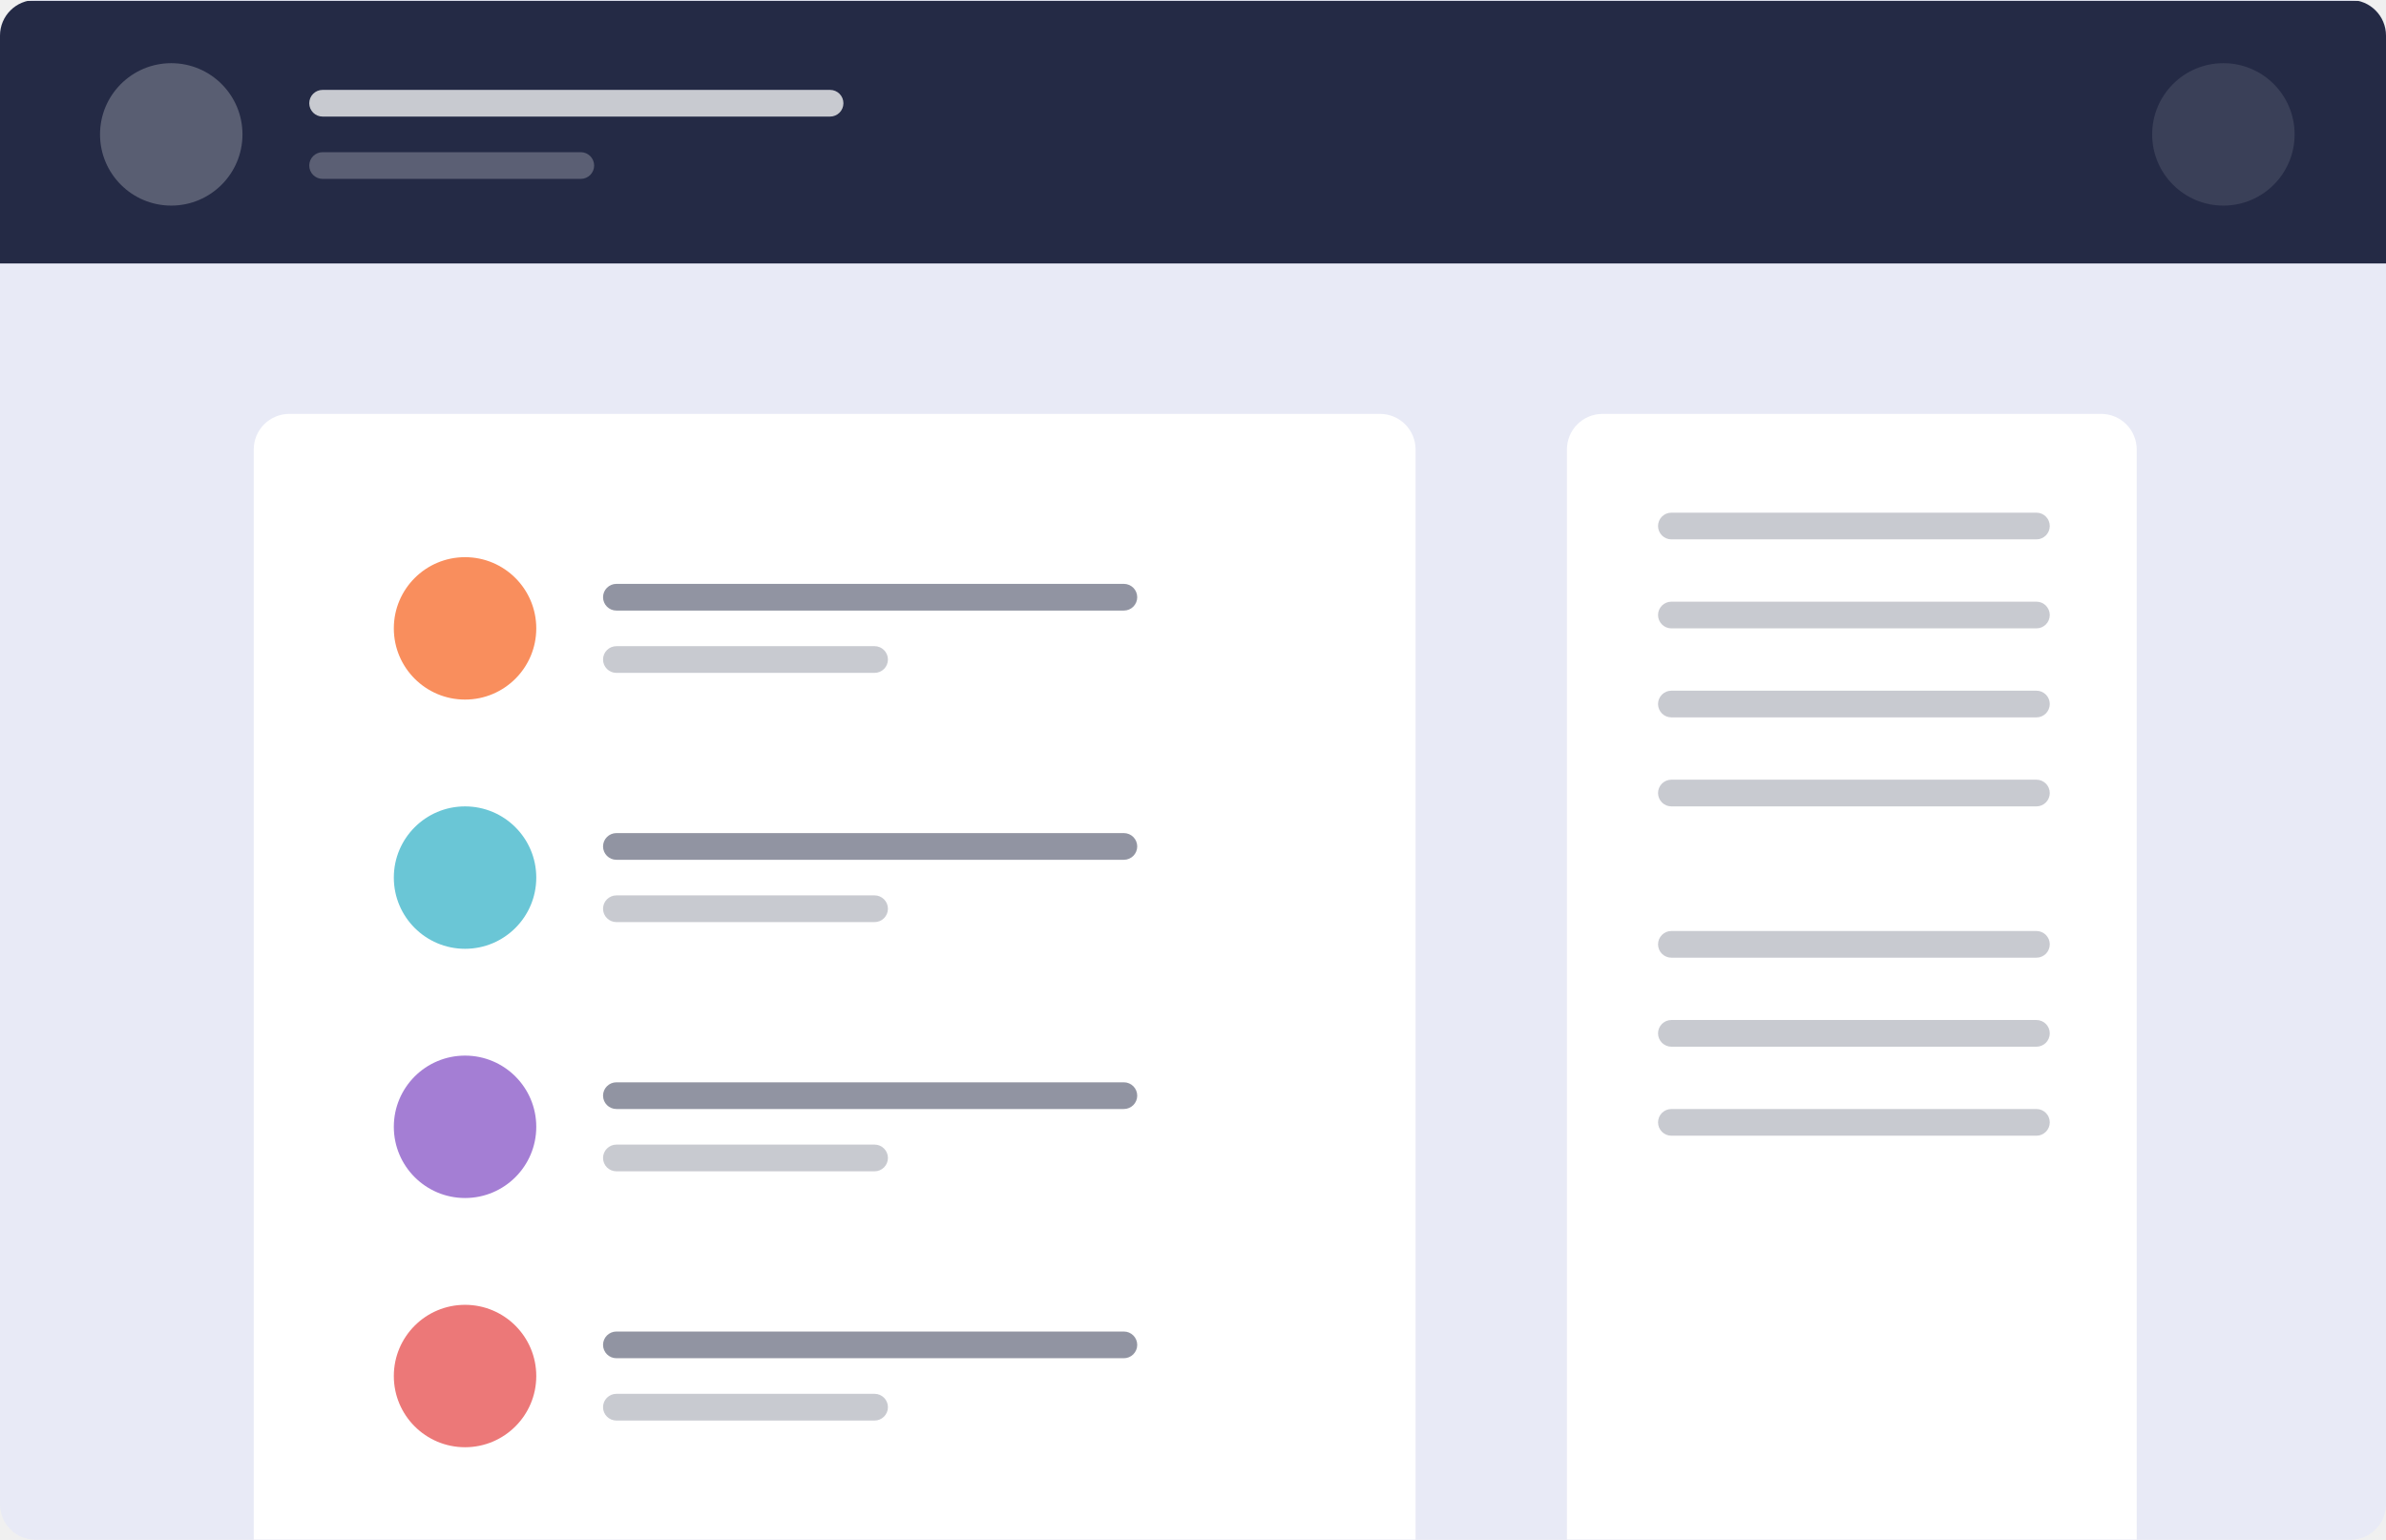
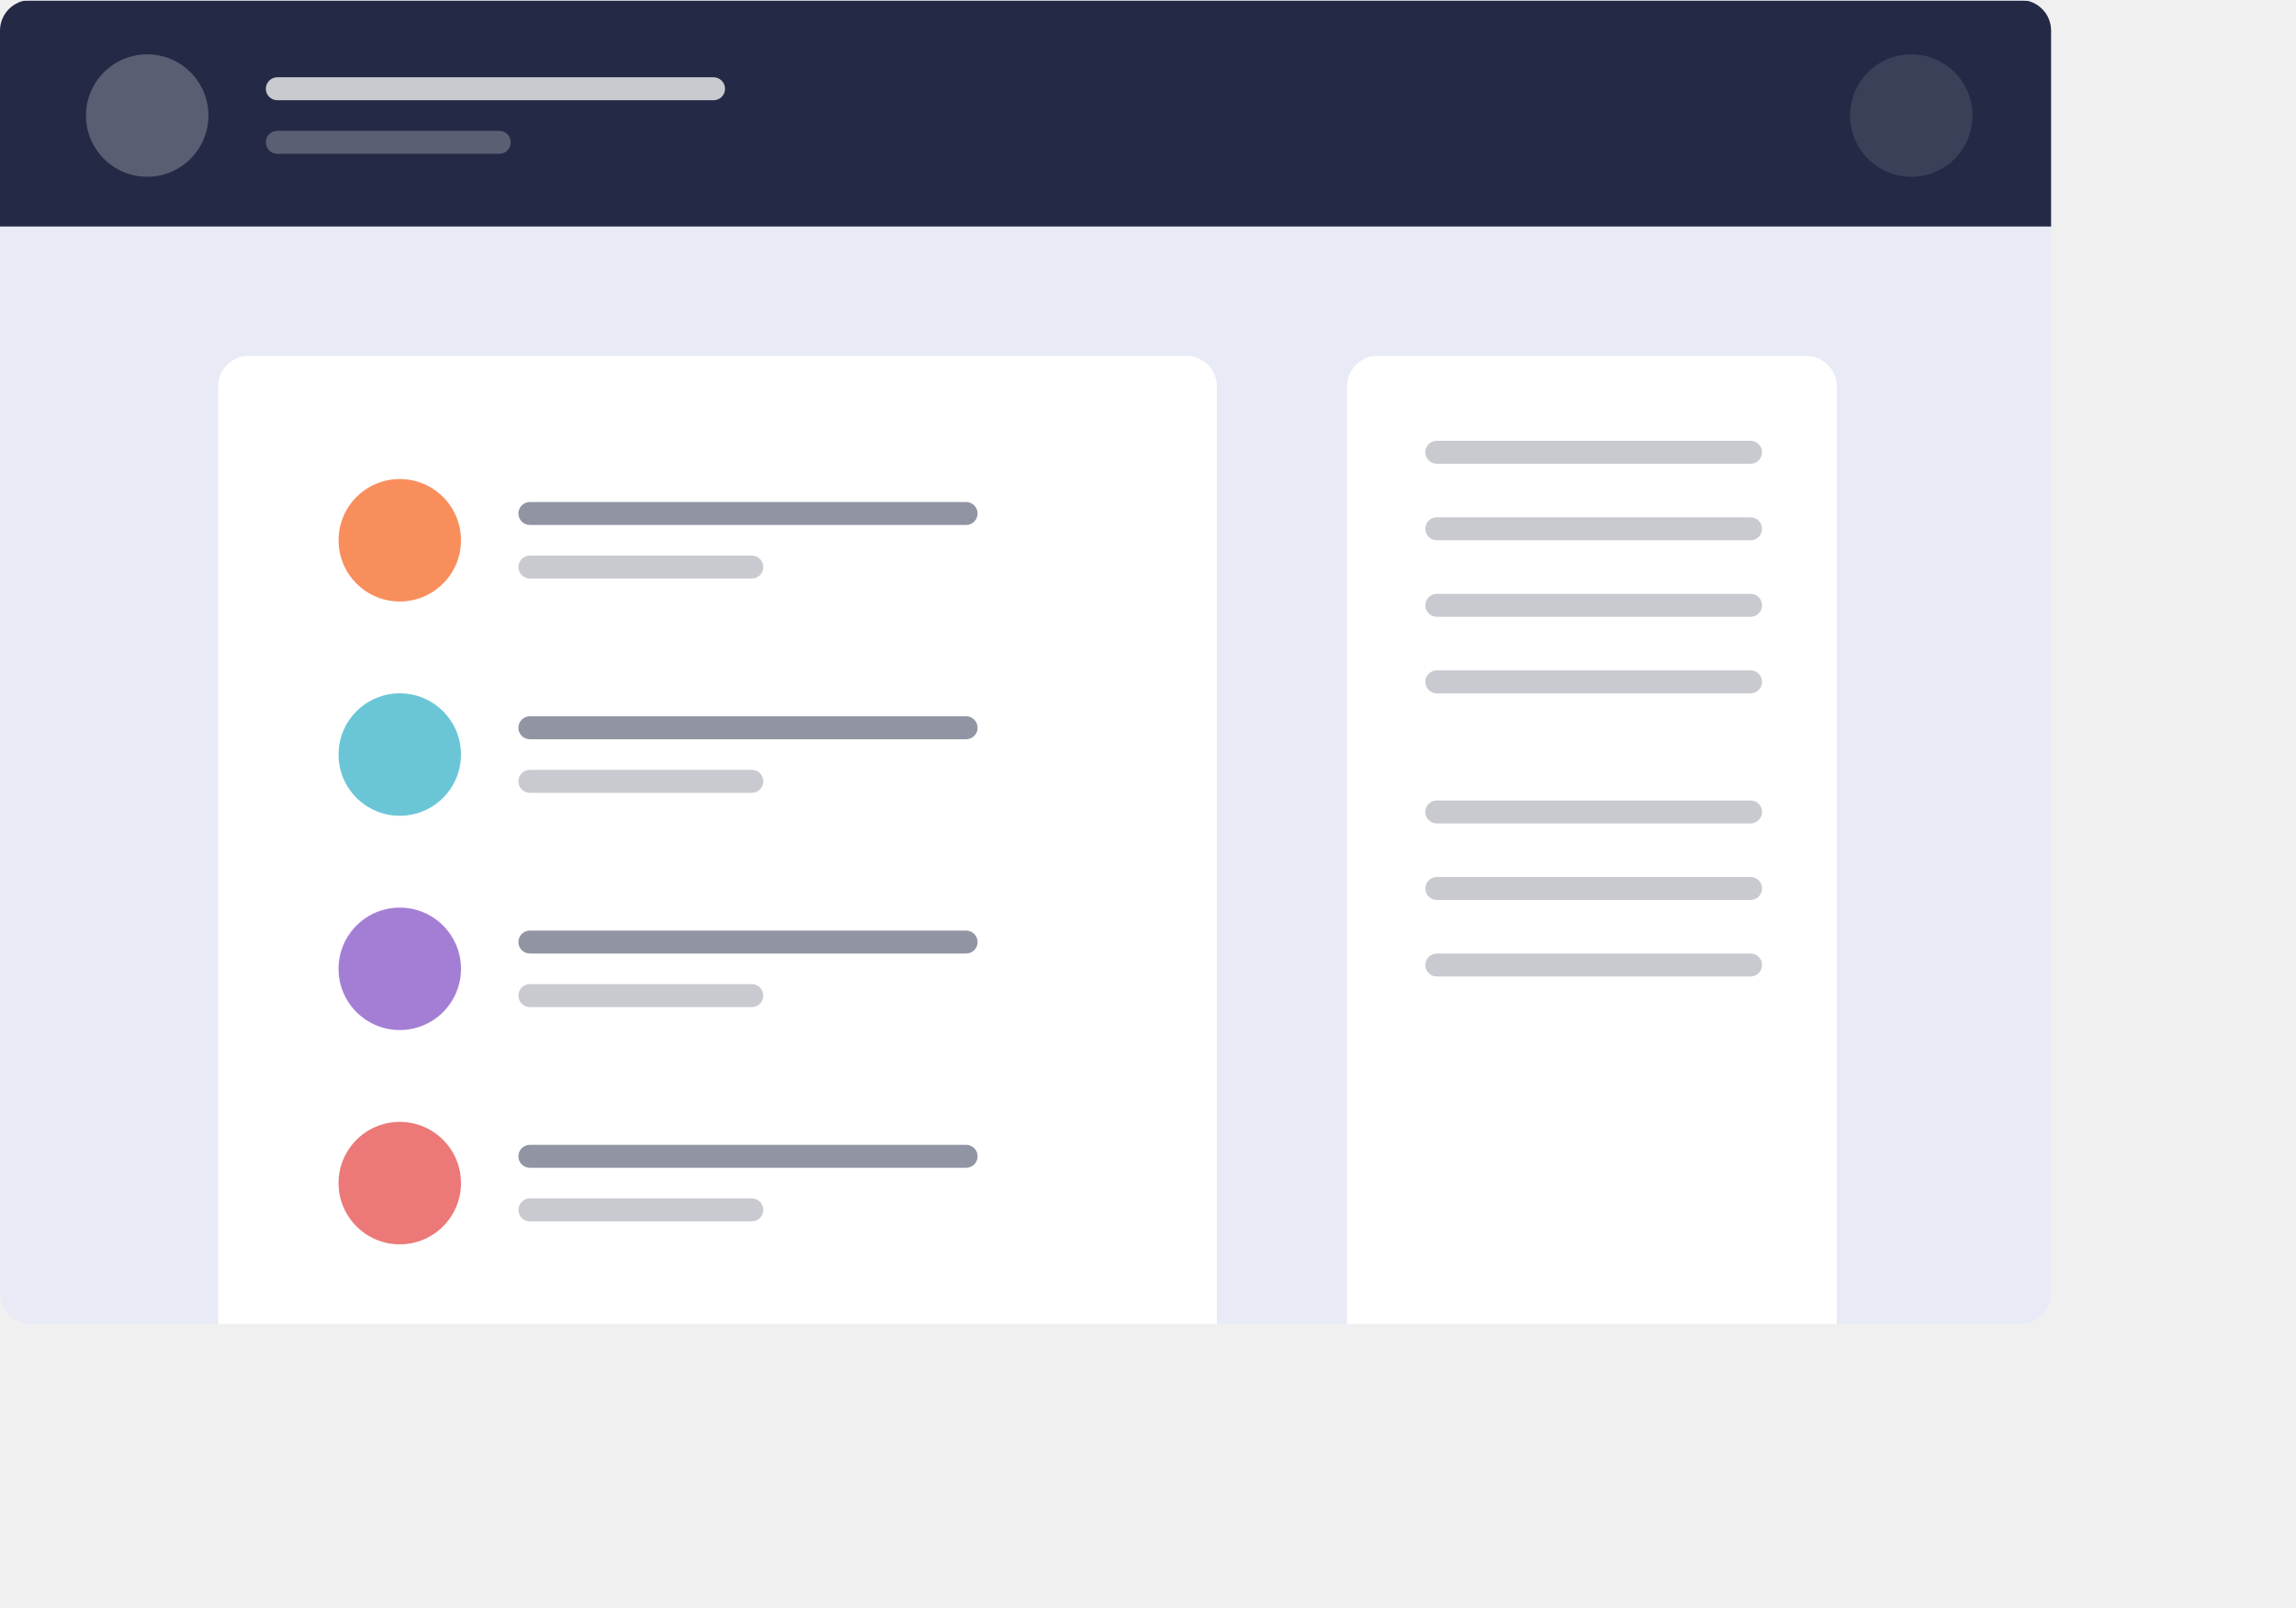
- <svg xmlns="http://www.w3.org/2000/svg" xmlns:xlink="http://www.w3.org/1999/xlink" viewBox="0 0 536 346" preserveAspectRatio="xMinYMin slice">
+ <svg xmlns="http://www.w3.org/2000/svg" xmlns:xlink="http://www.w3.org/1999/xlink" viewBox="0 0 600 420" preserveAspectRatio="xMinYMin slice">
  <defs>
    <rect id="a" width="536" height="346" rx="8" />
  </defs>
  <g fill="none" fill-rule="evenodd">
    <mask id="b" fill="#fff">
      <use xlink:href="#a" />
    </mask>
    <use fill="#E8EAF6" fill-rule="nonzero" xlink:href="#a" />
    <g mask="url(#b)">
      <path fill="#242A45" d="M-3.53.197h547v59h-547z" />
      <g transform="translate(22.47 14.197)" fill="#FFF">
        <circle cx="16" cy="16" r="16" opacity=".245" />
        <circle cx="477" cy="16" r="16" opacity=".104" />
        <g transform="translate(47 6)">
          <rect width="120" height="6" opacity=".75" rx="3" />
          <rect width="64" height="6" y="14" opacity=".25" rx="3" />
        </g>
      </g>
    </g>
    <g mask="url(#b)">
      <g transform="translate(57 93)">
        <rect width="261" height="316" fill="#FFF" rx="8" />
        <rect width="128" height="316" x="295" fill="#FFF" rx="8" />
        <rect width="120" height="6" x="78.47" y="38.197" fill="#242A45" opacity=".5" rx="3" />
      </g>
    </g>
    <g transform="translate(88.47 115.197)">
      <circle cx="16" cy="26" r="16" fill="#F98E5D" />
      <rect width="88" height="6" x="284" fill="#242A45" opacity=".25" rx="3" />
      <rect width="88" height="6" x="284" y="20" fill="#242A45" opacity=".25" rx="3" />
      <rect width="88" height="6" x="284" y="40" fill="#242A45" opacity=".25" rx="3" />
      <rect width="88" height="6" x="284" y="60" fill="#242A45" opacity=".25" rx="3" />
      <rect width="88" height="6" x="284" y="94" fill="#242A45" opacity=".25" rx="3" />
      <rect width="88" height="6" x="284" y="114" fill="#242A45" opacity=".25" rx="3" />
      <rect width="88" height="6" x="284" y="134" fill="#242A45" opacity=".25" rx="3" />
      <rect width="64" height="6" x="47" y="30" fill="#242A45" opacity=".25" rx="3" />
    </g>
    <g transform="translate(88.47 181.197)">
      <circle cx="16" cy="16" r="16" fill="#6AC6D6" />
      <rect width="120" height="6" x="47" y="6" fill="#242A45" opacity=".5" rx="3" />
      <rect width="64" height="6" x="47" y="20" fill="#242A45" opacity=".25" rx="3" />
    </g>
    <g transform="translate(88.47 237.197)">
      <circle cx="16" cy="16" r="16" fill="#A47ED4" />
      <rect width="120" height="6" x="47" y="6" fill="#242A45" opacity=".5" rx="3" />
      <rect width="64" height="6" x="47" y="20" fill="#242A45" opacity=".25" rx="3" />
    </g>
    <g transform="translate(88.47 293.197)">
      <circle cx="16" cy="16" r="16" fill="#EC7878" />
      <rect width="120" height="6" x="47" y="6" fill="#242A45" opacity=".5" rx="3" />
      <rect width="64" height="6" x="47" y="20" fill="#242A45" opacity=".25" rx="3" />
    </g>
  </g>
</svg>
